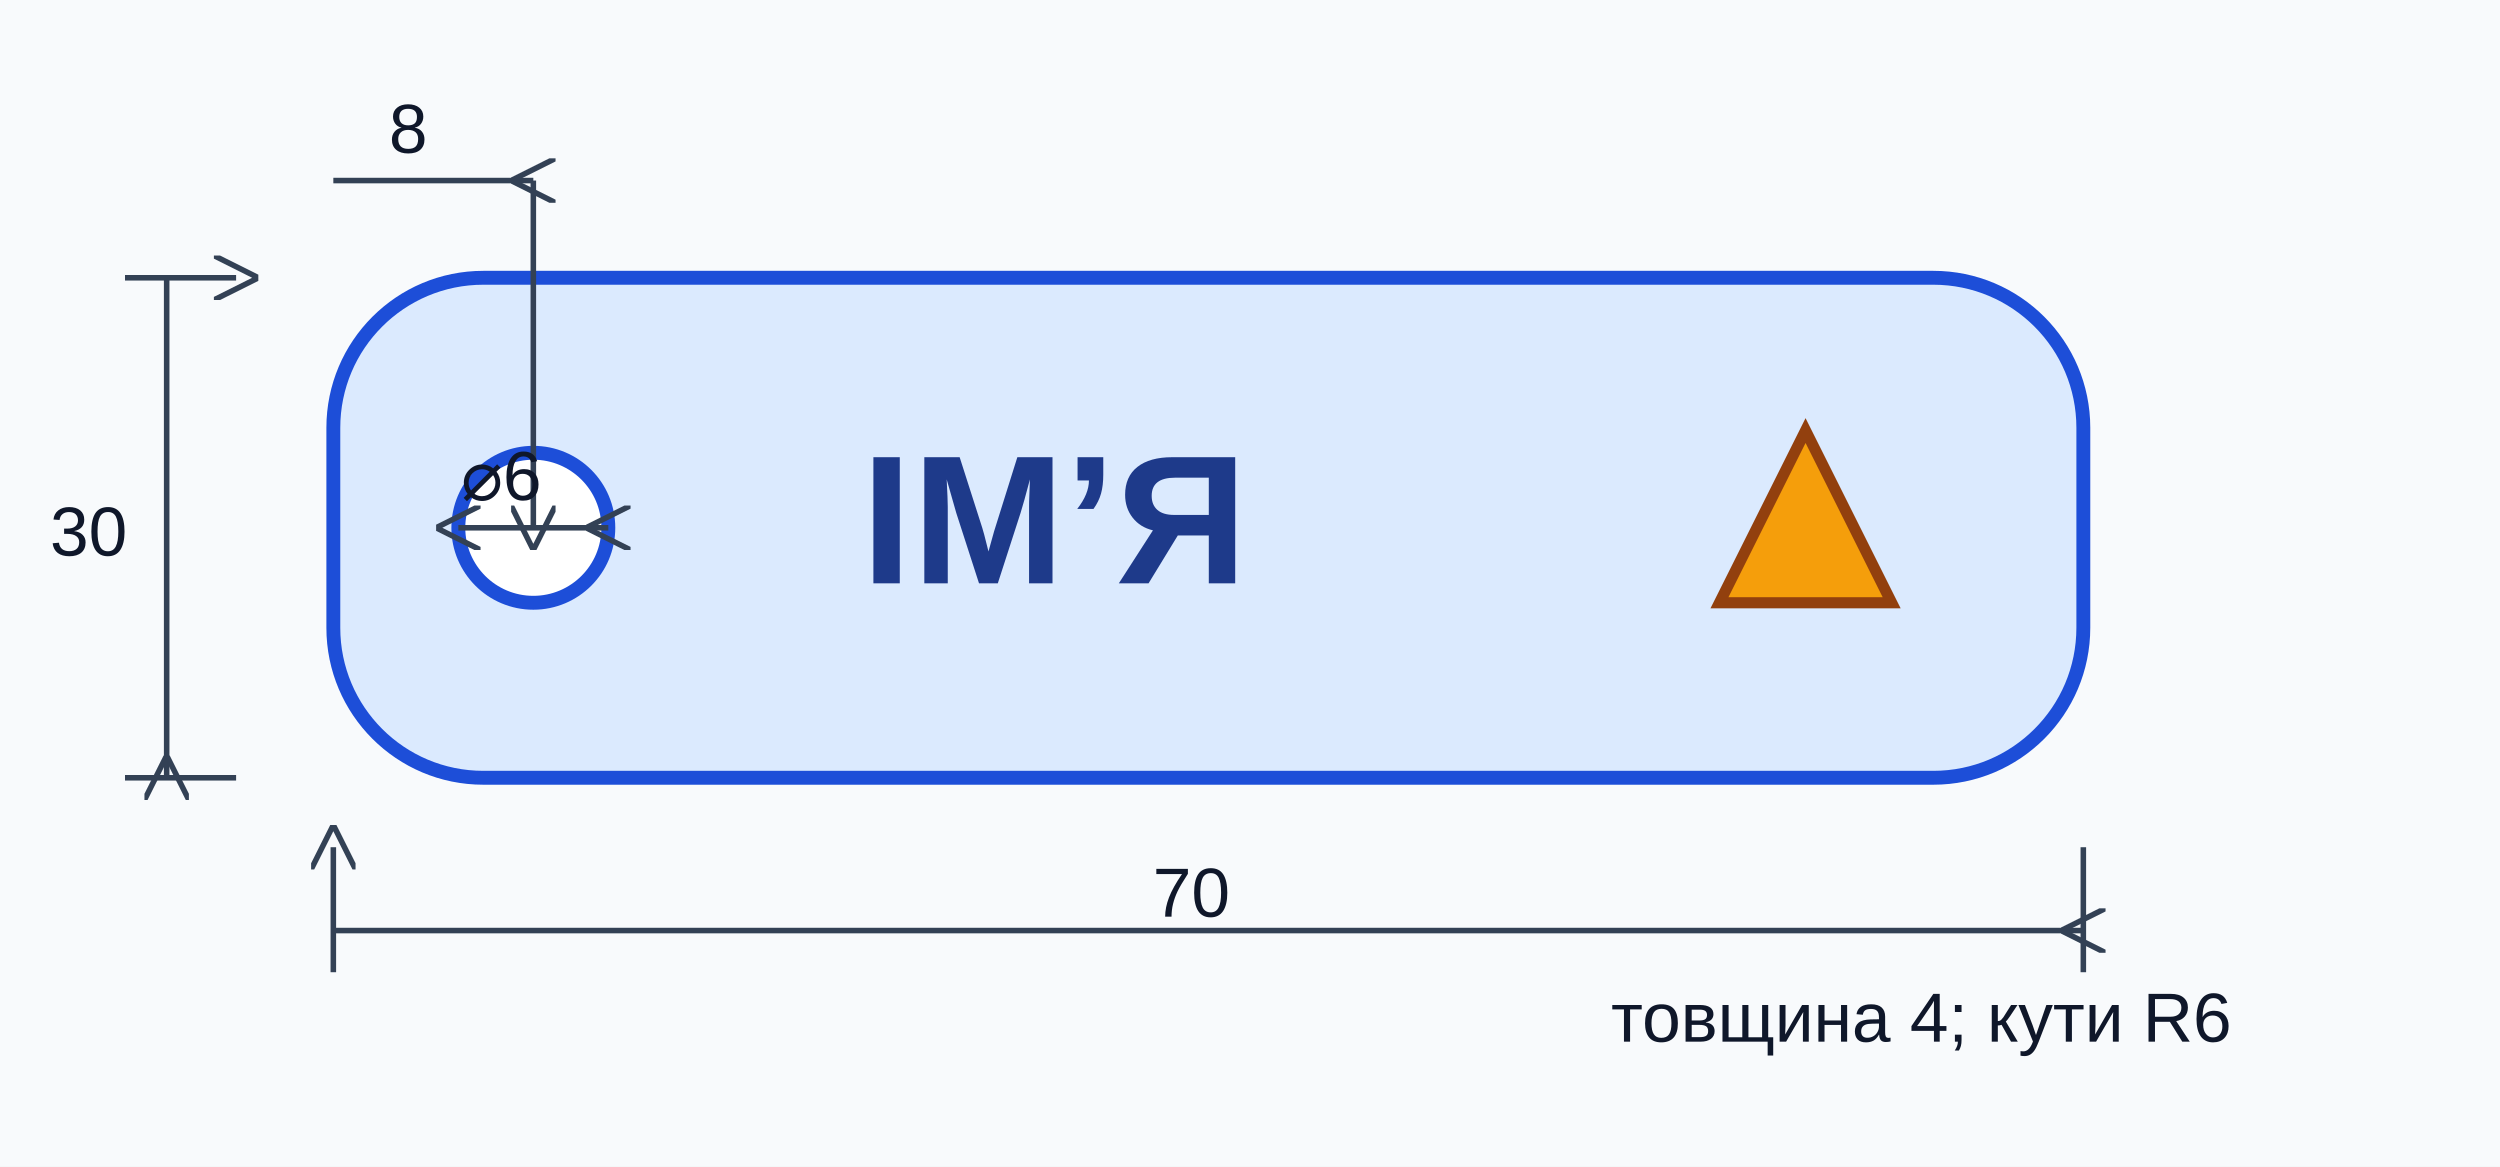
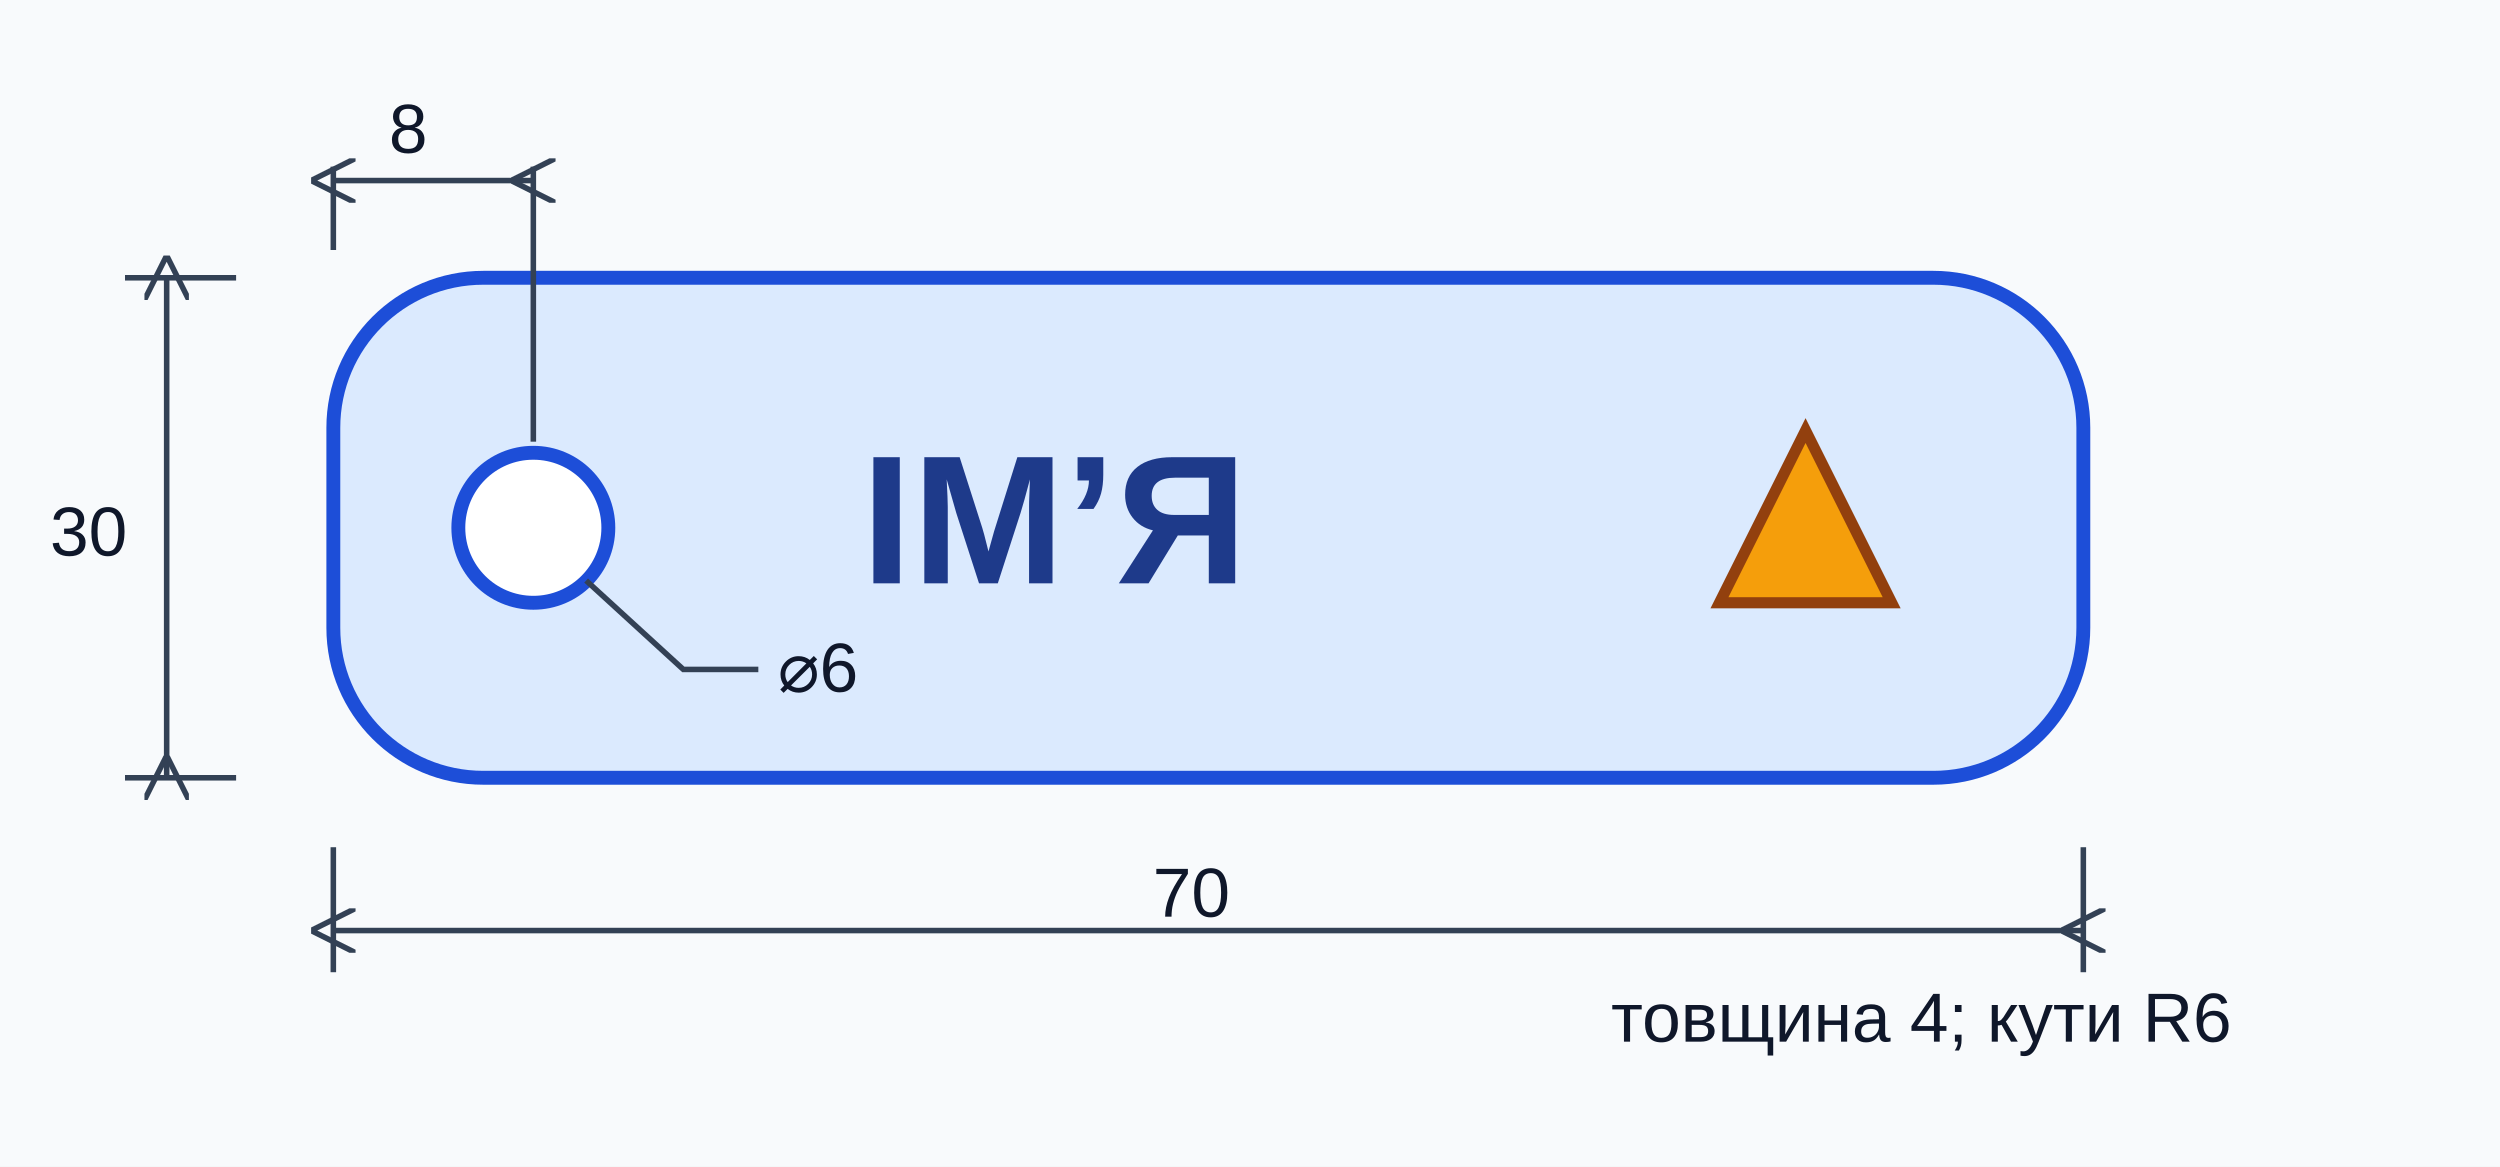
<svg xmlns="http://www.w3.org/2000/svg" width="900" height="420" viewBox="0 0 900 420" role="img" aria-labelledby="title desc">
  <defs>
    <marker id="a" markerWidth="8" markerHeight="8" refX="4" refY="4" orient="auto">
      <path d="M8 0 0 4 8 8" fill="none" stroke="#334155" />
    </marker>
  </defs>
  <rect width="900" height="420" fill="#f8fafc" />
  <rect x="120" y="100" width="630" height="180" rx="54" fill="#dbeafe" stroke="#1d4ed8" stroke-width="5" />
  <circle cx="192" cy="190" r="27" fill="#fff" stroke="#1d4ed8" stroke-width="5" />
  <text x="310" y="210" font-family="Arial, sans-serif" font-size="66" font-weight="700" fill="#1e3a8a">ІМ’Я</text>
  <path d="M650 155 681 217 619 217Z" fill="#f59e0b" stroke="#92400e" stroke-width="4" />
  <g stroke="#334155" stroke-width="2" fill="none">
-     <path d="M120 305v45M750 305v45M120 335h630" marker-start="url(#a)" marker-end="url(#a)" />
-     <path d="M85 100H45M85 280H45M60 100v180" marker-start="url(#a)" marker-end="url(#a)" />
-     <path d="M192 190v-125M120 65h72" marker-start="url(#a)" marker-end="url(#a)" />
-     <path d="M165 190h54" marker-start="url(#a)" marker-end="url(#a)" />
+     <path d="M120 305v45M750 305v45" />
+     <path d="M120 335h630" marker-start="url(#a)" marker-end="url(#a)" />
+     <path d="M85 100H45M85 280H45" />
+     <path d="M60 100v180" marker-start="url(#a)" marker-end="url(#a)" />
+     <path d="M192 159V60 M120 90V60" />
+     <path d="M120 65h72" marker-start="url(#a)" marker-end="url(#a)" />
+     <path d="M211 209l35 32h27" />
  </g>
  <g font-family="Arial, sans-serif" font-size="25" fill="#0f172a">
    <text x="415" y="330">70</text>
    <text x="18" y="200">30</text>
    <text x="140" y="55">8</text>
-     <text x="166" y="180">⌀6</text>
+     <text x="280" y="249">⌀6</text>
    <text x="580" y="375">товщина 4; кути R6</text>
  </g>
</svg>
